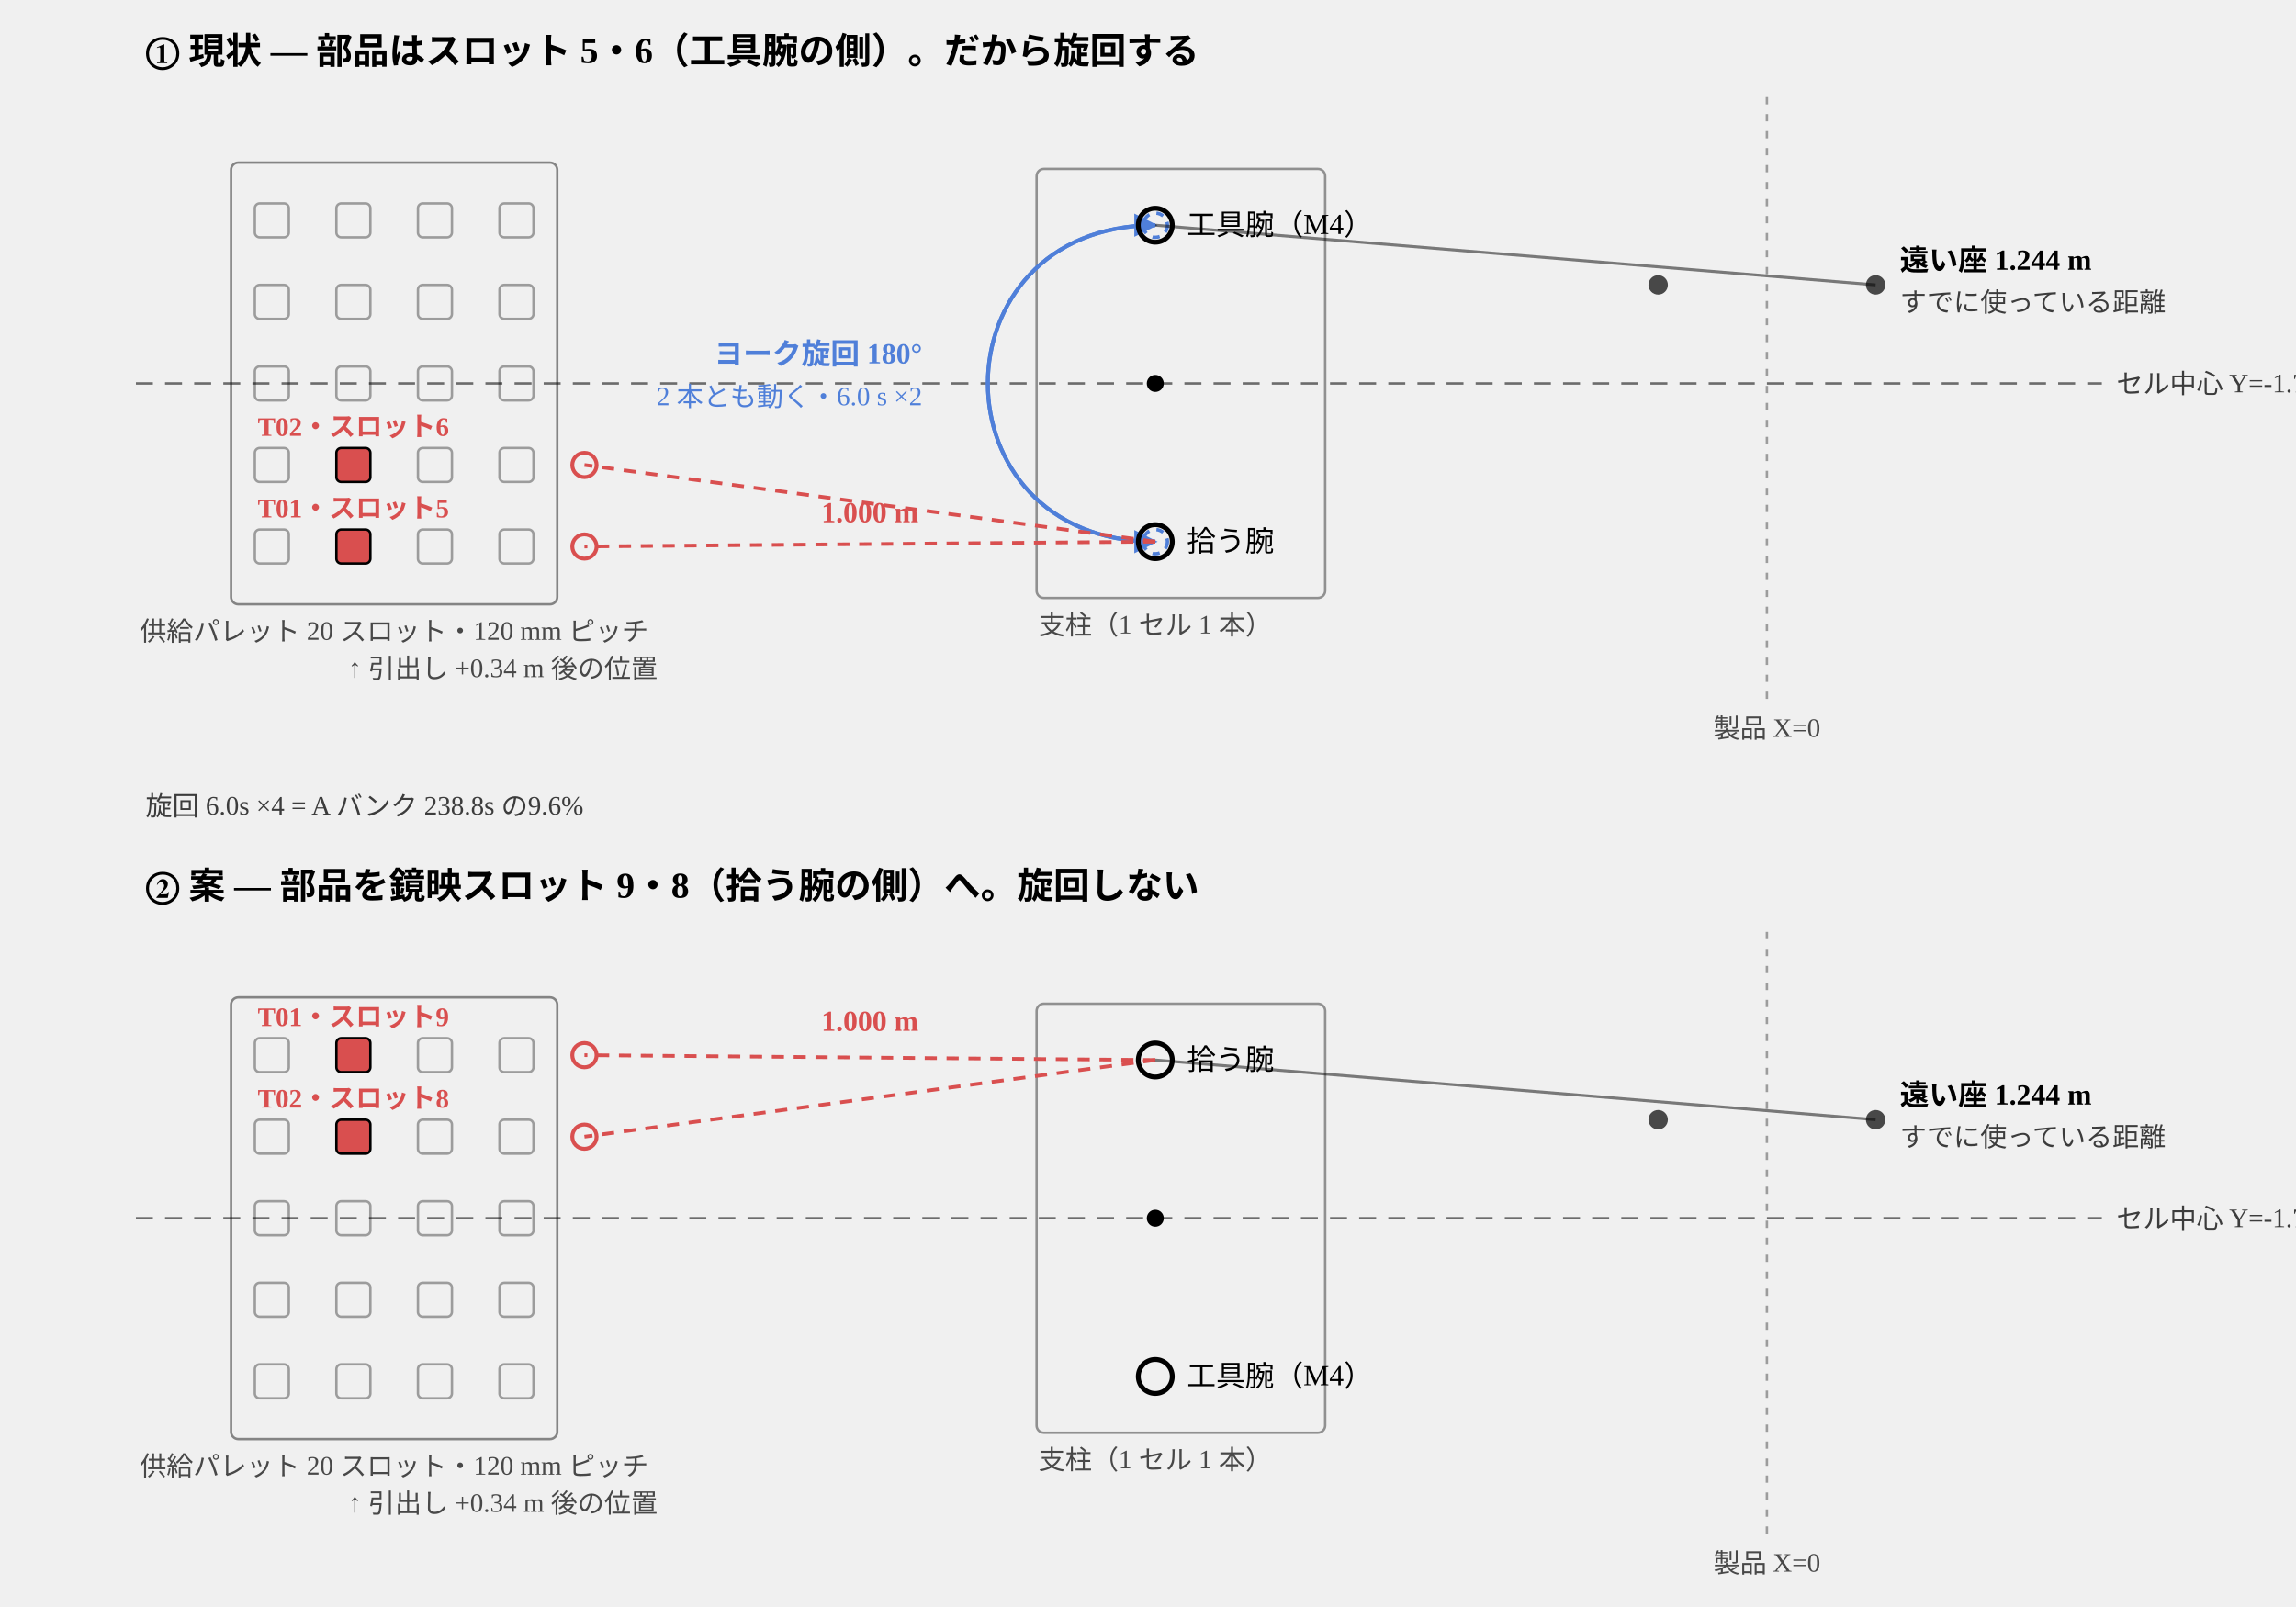
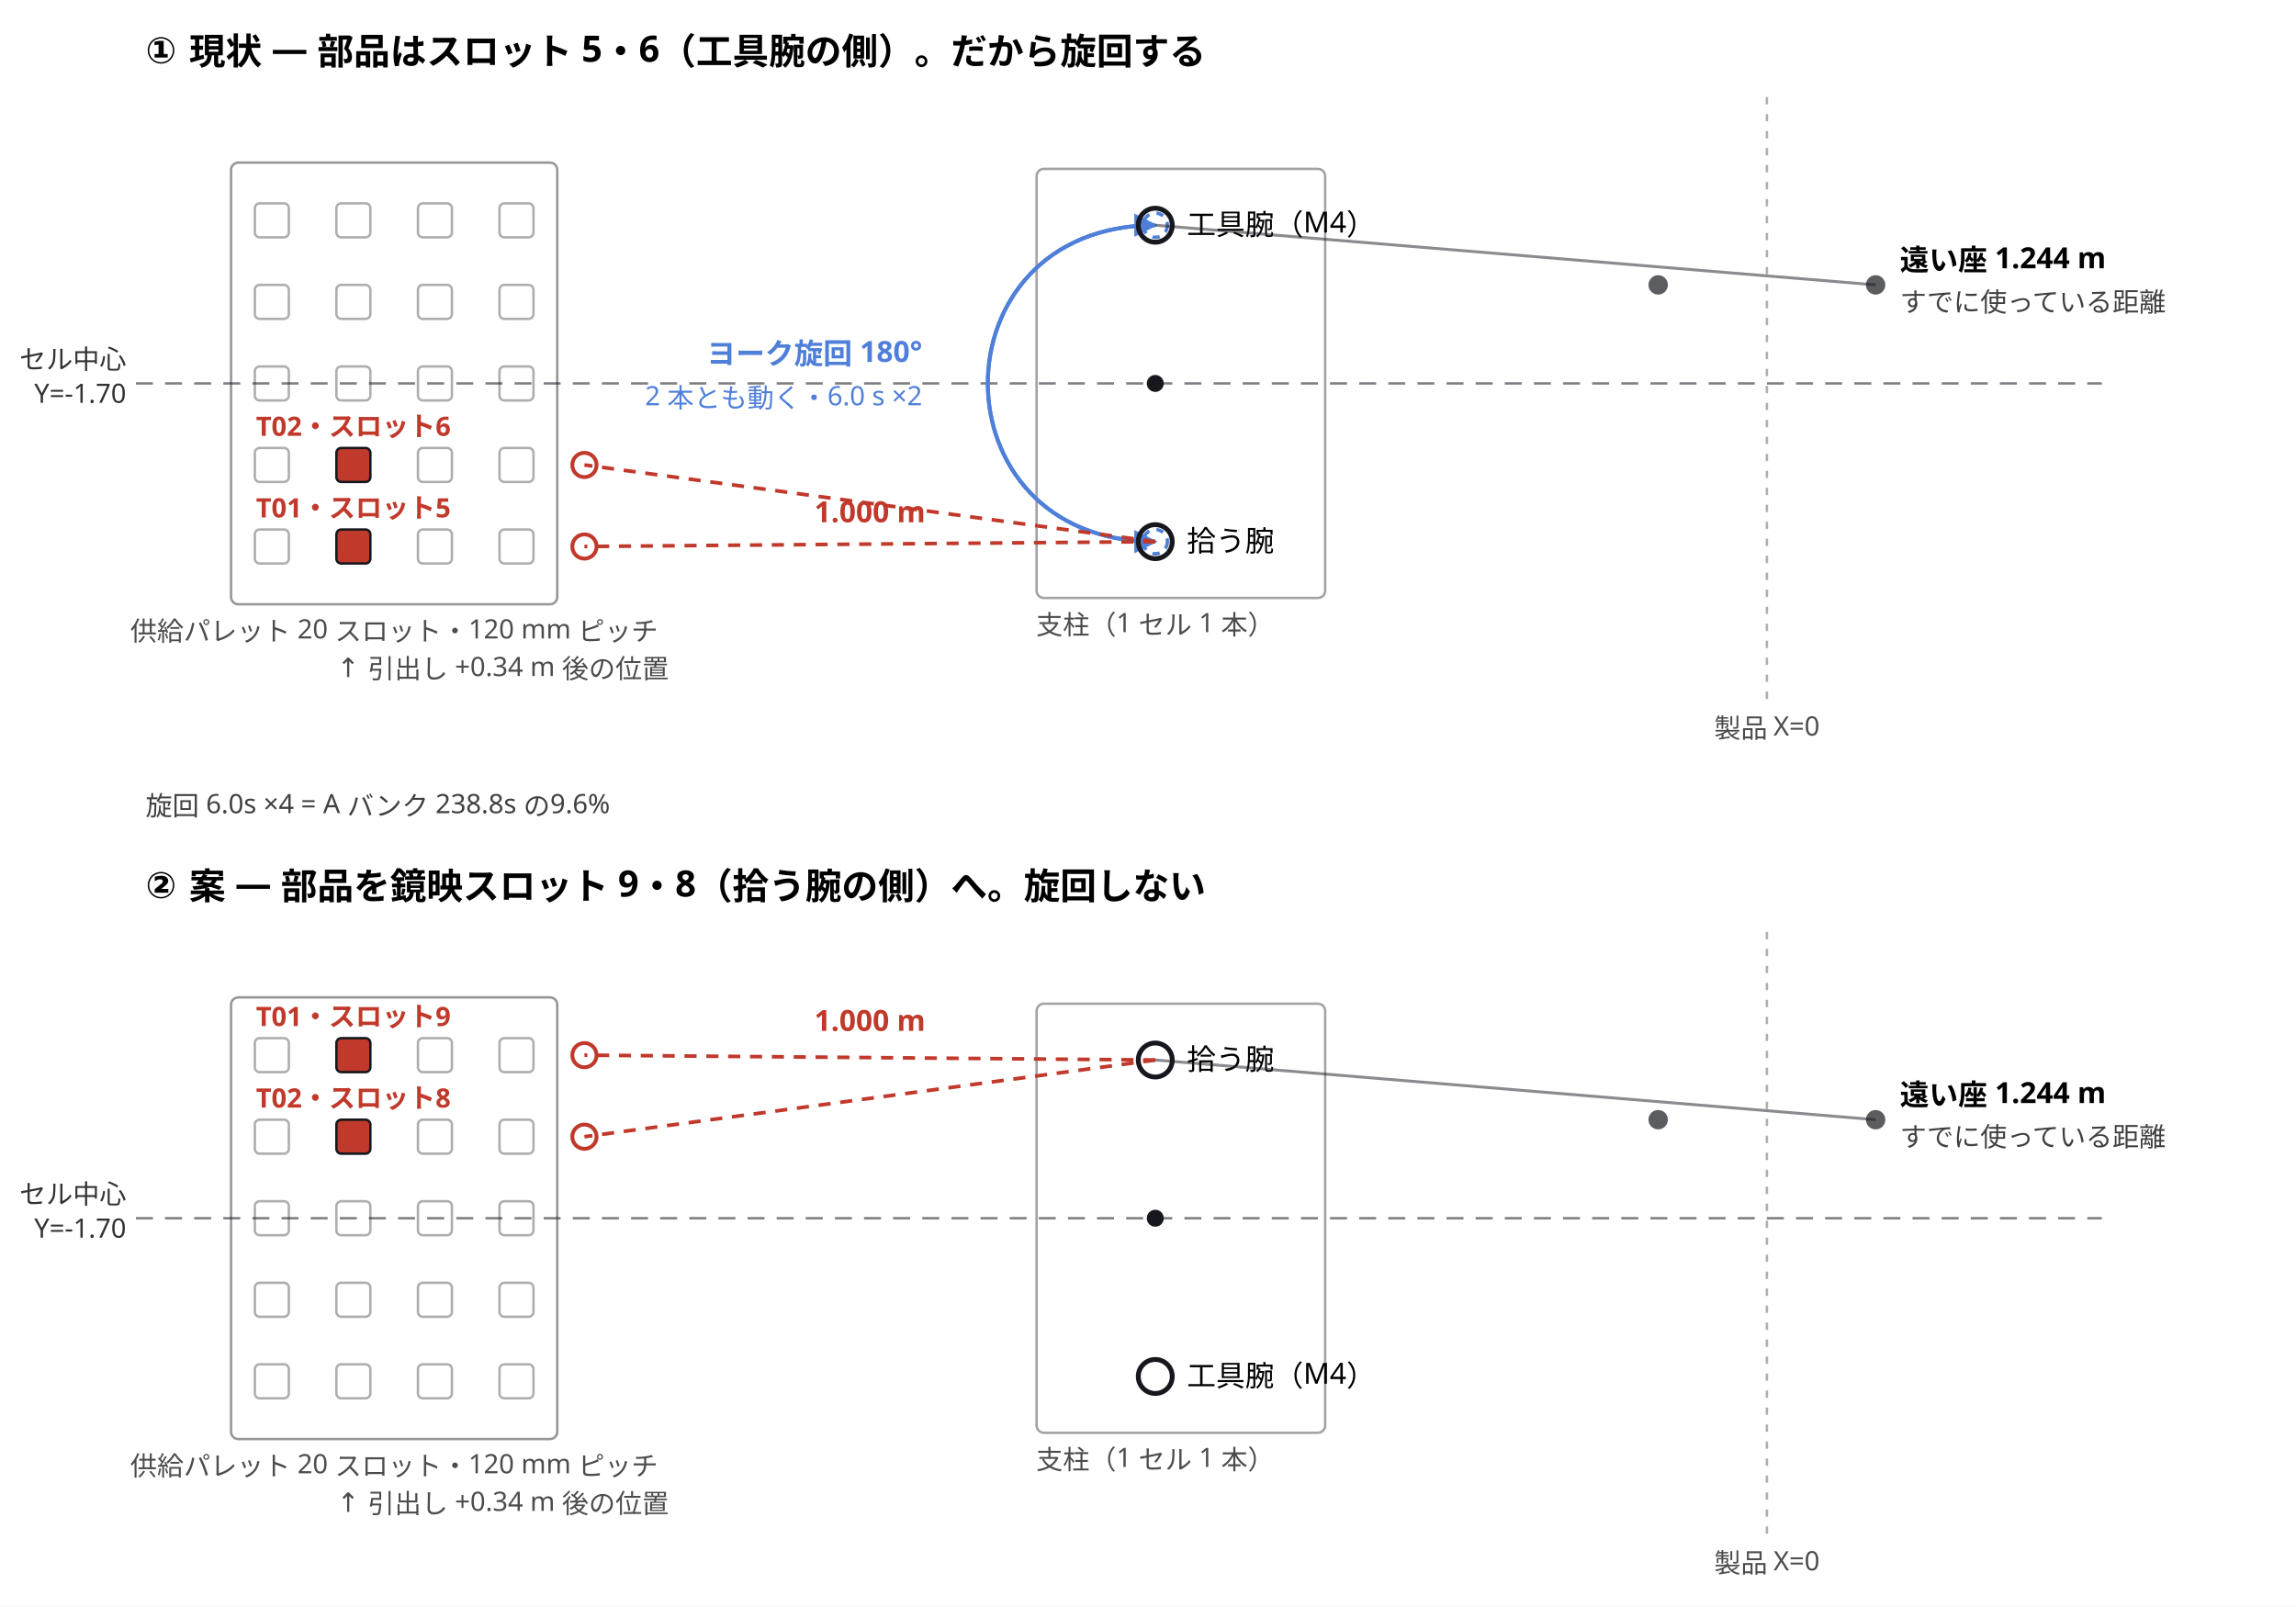
- <svg xmlns="http://www.w3.org/2000/svg" viewBox="0 0 946 662" width="946" role="img" aria-label="OP030-A の平面図。供給パレットの 20 スロットのうち製品 2 個がセル中心より工具腕側のスロット 5・6 に置かれているため、拾う腕を連れてくるのにヨークを 180° 旋回している。鏡映位置のスロット 9・8 に置けば旋回は要らない。" style="max-width:100%;height:auto">
+ <svg xmlns="http://www.w3.org/2000/svg" viewBox="0 0 946 662" width="946" height="662" color="#16181d" font-family="IPAGothic, Noto Sans JP, Hiragino Sans, sans-serif" role="img" aria-label="OP030-A の平面図。供給パレットの 20 スロットのうち製品 2 個がセル中心より工具腕側のスロット 5・6 に置かれているため、拾う腕を連れてくるのにヨークを 180° 旋回している。鏡映位置のスロット 9・8 に置けば旋回は要らない。">
  <defs>
    <marker id="tip" viewBox="0 0 10 10" refX="9" refY="5" markerWidth="6" markerHeight="6" orient="auto-start-reverse">
      <path d="M 0 0 L 10 5 L 0 10 z" fill="#4f7fd9" />
    </marker>
  </defs>
+   <rect width="946" height="662" fill="#ffffff" />
  <text x="60" y="26" font-size="15" font-weight="600">① 現状 — 部品はスロット 5・6（工具腕の側）。だから旋回する</text>
-   <rect x="95.2" y="67.0" width="134.4" height="182.0" fill="none" stroke="currentColor" stroke-width="1" opacity="0.45" rx="3" />
-   <rect x="105.0" y="218.2" width="14" height="14" rx="2" fill="none" stroke="currentColor" stroke-width="1" opacity="0.35" />
-   <rect x="105.0" y="184.6" width="14" height="14" rx="2" fill="none" stroke="currentColor" stroke-width="1" opacity="0.35" />
-   <rect x="105.0" y="151.0" width="14" height="14" rx="2" fill="none" stroke="currentColor" stroke-width="1" opacity="0.35" />
-   <rect x="105.0" y="117.4" width="14" height="14" rx="2" fill="none" stroke="currentColor" stroke-width="1" opacity="0.35" />
-   <rect x="105.0" y="83.8" width="14" height="14" rx="2" fill="none" stroke="currentColor" stroke-width="1" opacity="0.35" />
-   <rect x="138.6" y="218.2" width="14" height="14" rx="2" fill="#d94f4f" stroke="currentColor" stroke-width="1" opacity="1.0" />
-   <text x="145.6" y="213.2" font-size="11" text-anchor="middle" fill="#d94f4f" font-weight="600">T01・スロット5</text>
-   <rect x="138.6" y="184.6" width="14" height="14" rx="2" fill="#d94f4f" stroke="currentColor" stroke-width="1" opacity="1.0" />
-   <text x="145.6" y="179.6" font-size="11" text-anchor="middle" fill="#d94f4f" font-weight="600">T02・スロット6</text>
-   <rect x="138.6" y="151.0" width="14" height="14" rx="2" fill="none" stroke="currentColor" stroke-width="1" opacity="0.35" />
-   <rect x="138.6" y="117.4" width="14" height="14" rx="2" fill="none" stroke="currentColor" stroke-width="1" opacity="0.35" />
-   <rect x="138.6" y="83.8" width="14" height="14" rx="2" fill="none" stroke="currentColor" stroke-width="1" opacity="0.35" />
-   <rect x="172.2" y="218.2" width="14" height="14" rx="2" fill="none" stroke="currentColor" stroke-width="1" opacity="0.35" />
-   <rect x="172.2" y="184.6" width="14" height="14" rx="2" fill="none" stroke="currentColor" stroke-width="1" opacity="0.35" />
-   <rect x="172.2" y="151.0" width="14" height="14" rx="2" fill="none" stroke="currentColor" stroke-width="1" opacity="0.35" />
-   <rect x="172.2" y="117.4" width="14" height="14" rx="2" fill="none" stroke="currentColor" stroke-width="1" opacity="0.35" />
-   <rect x="172.2" y="83.8" width="14" height="14" rx="2" fill="none" stroke="currentColor" stroke-width="1" opacity="0.35" />
-   <rect x="205.8" y="218.2" width="14" height="14" rx="2" fill="none" stroke="currentColor" stroke-width="1" opacity="0.35" />
-   <rect x="205.8" y="184.6" width="14" height="14" rx="2" fill="none" stroke="currentColor" stroke-width="1" opacity="0.35" />
-   <rect x="205.8" y="151.0" width="14" height="14" rx="2" fill="none" stroke="currentColor" stroke-width="1" opacity="0.35" />
-   <rect x="205.8" y="117.4" width="14" height="14" rx="2" fill="none" stroke="currentColor" stroke-width="1" opacity="0.35" />
-   <rect x="205.8" y="83.8" width="14" height="14" rx="2" fill="none" stroke="currentColor" stroke-width="1" opacity="0.35" />
+   <rect x="95.2" y="67.0" width="134.4" height="182.0" fill="none" stroke="#16181d" stroke-width="1" opacity="0.45" rx="3" />
+   <rect x="105.0" y="218.2" width="14" height="14" rx="2" fill="none" stroke="#16181d" stroke-width="1" opacity="0.35" />
+   <rect x="105.0" y="184.6" width="14" height="14" rx="2" fill="none" stroke="#16181d" stroke-width="1" opacity="0.35" />
+   <rect x="105.0" y="151.0" width="14" height="14" rx="2" fill="none" stroke="#16181d" stroke-width="1" opacity="0.35" />
+   <rect x="105.0" y="117.4" width="14" height="14" rx="2" fill="none" stroke="#16181d" stroke-width="1" opacity="0.35" />
+   <rect x="105.0" y="83.8" width="14" height="14" rx="2" fill="none" stroke="#16181d" stroke-width="1" opacity="0.35" />
+   <rect x="138.6" y="218.2" width="14" height="14" rx="2" fill="#c0392b" stroke="#16181d" stroke-width="1" opacity="1.0" />
+   <text x="145.6" y="213.2" font-size="11" text-anchor="middle" fill="#c0392b" font-weight="600">T01・スロット5</text>
+   <rect x="138.6" y="184.6" width="14" height="14" rx="2" fill="#c0392b" stroke="#16181d" stroke-width="1" opacity="1.0" />
+   <text x="145.6" y="179.6" font-size="11" text-anchor="middle" fill="#c0392b" font-weight="600">T02・スロット6</text>
+   <rect x="138.6" y="151.0" width="14" height="14" rx="2" fill="none" stroke="#16181d" stroke-width="1" opacity="0.35" />
+   <rect x="138.6" y="117.4" width="14" height="14" rx="2" fill="none" stroke="#16181d" stroke-width="1" opacity="0.35" />
+   <rect x="138.6" y="83.8" width="14" height="14" rx="2" fill="none" stroke="#16181d" stroke-width="1" opacity="0.35" />
+   <rect x="172.2" y="218.2" width="14" height="14" rx="2" fill="none" stroke="#16181d" stroke-width="1" opacity="0.35" />
+   <rect x="172.2" y="184.6" width="14" height="14" rx="2" fill="none" stroke="#16181d" stroke-width="1" opacity="0.35" />
+   <rect x="172.2" y="151.0" width="14" height="14" rx="2" fill="none" stroke="#16181d" stroke-width="1" opacity="0.35" />
+   <rect x="172.2" y="117.4" width="14" height="14" rx="2" fill="none" stroke="#16181d" stroke-width="1" opacity="0.35" />
+   <rect x="172.2" y="83.8" width="14" height="14" rx="2" fill="none" stroke="#16181d" stroke-width="1" opacity="0.35" />
+   <rect x="205.8" y="218.2" width="14" height="14" rx="2" fill="none" stroke="#16181d" stroke-width="1" opacity="0.35" />
+   <rect x="205.8" y="184.6" width="14" height="14" rx="2" fill="none" stroke="#16181d" stroke-width="1" opacity="0.35" />
+   <rect x="205.8" y="151.0" width="14" height="14" rx="2" fill="none" stroke="#16181d" stroke-width="1" opacity="0.35" />
+   <rect x="205.8" y="117.4" width="14" height="14" rx="2" fill="none" stroke="#16181d" stroke-width="1" opacity="0.35" />
+   <rect x="205.8" y="83.8" width="14" height="14" rx="2" fill="none" stroke="#16181d" stroke-width="1" opacity="0.35" />
  <text x="162.4" y="264.0" font-size="11" text-anchor="middle" opacity="0.7">供給パレット 20 スロット・120 mm ピッチ</text>
-   <line x1="56" y1="158.0" x2="866" y2="158.0" stroke="currentColor" stroke-width="1" stroke-dasharray="7 5" opacity="0.55" />
-   <text x="872" y="162.0" font-size="11" opacity="0.75">セル中心 Y=-1.70</text>
-   <rect x="427.1" y="69.6" width="118.9" height="176.8" fill="none" stroke="currentColor" stroke-width="1" opacity="0.4" rx="3" />
+   <line x1="56" y1="158.0" x2="866" y2="158.0" stroke="#16181d" stroke-width="1" stroke-dasharray="7 5" opacity="0.55" />
+   <text x="52" y="152.0" font-size="11" text-anchor="end" opacity="0.8">セル中心</text>
+   <text x="52" y="166.0" font-size="11" text-anchor="end" opacity="0.8">Y=-1.70</text>
+   <rect x="427.1" y="69.6" width="118.9" height="176.8" fill="none" stroke="#16181d" stroke-width="1" opacity="0.4" rx="3" />
  <text x="476.0" y="261.4" font-size="11" text-anchor="middle" opacity="0.7">支柱（1 セル 1 本）</text>
  <path d="M 476.0,92.8 C 384.0,92.8 384.0,223.2 476.0,223.2" fill="none" stroke="#4f7fd9" stroke-width="1.6" marker-end="url(#tip)" />
  <circle cx="476.0" cy="92.8" r="5" fill="none" stroke="#4f7fd9" stroke-width="1.4" stroke-dasharray="3 3" />
  <path d="M 476.0,223.2 C 384.0,223.2 384.0,92.8 476.0,92.8" fill="none" stroke="#4f7fd9" stroke-width="1.6" marker-end="url(#tip)" />
  <circle cx="476.0" cy="223.2" r="5" fill="none" stroke="#4f7fd9" stroke-width="1.4" stroke-dasharray="3 3" />
  <text x="380.0" y="150.0" font-size="12" text-anchor="end" fill="#4f7fd9" font-weight="600">ヨーク旋回 180°</text>
  <text x="380.0" y="167.0" font-size="11" text-anchor="end" fill="#4f7fd9">2 本とも動く・6.0 s ×2</text>
-   <circle cx="476.0" cy="158.0" r="3.5" fill="currentColor" />
-   <circle cx="476.0" cy="223.2" r="7" fill="none" stroke="currentColor" stroke-width="2" />
+   <circle cx="476.0" cy="158.0" r="3.5" fill="#16181d" />
+   <circle cx="476.0" cy="223.2" r="7" fill="none" stroke="#16181d" stroke-width="2" />
  <text x="489.0" y="227.2" font-size="12">拾う腕</text>
-   <circle cx="476.0" cy="92.8" r="7" fill="none" stroke="currentColor" stroke-width="2" />
+   <circle cx="476.0" cy="92.8" r="7" fill="none" stroke="#16181d" stroke-width="2" />
  <text x="489.0" y="96.8" font-size="12">工具腕（M4）</text>
-   <line x1="476.0" y1="223.2" x2="240.8" y2="225.2" stroke="#d94f4f" stroke-width="1.5" stroke-dasharray="5 4" />
-   <circle cx="240.8" cy="225.2" r="5" fill="none" stroke="#d94f4f" stroke-width="1.6" />
-   <text x="358.4" y="215.2" font-size="12" text-anchor="middle" fill="#d94f4f" font-weight="600">1.000 m</text>
-   <line x1="476.0" y1="223.2" x2="240.8" y2="191.6" stroke="#d94f4f" stroke-width="1.5" stroke-dasharray="5 4" />
-   <circle cx="240.8" cy="191.6" r="5" fill="none" stroke="#d94f4f" stroke-width="1.6" />
+   <line x1="476.0" y1="223.2" x2="240.8" y2="225.2" stroke="#c0392b" stroke-width="1.5" stroke-dasharray="5 4" />
+   <circle cx="240.8" cy="225.2" r="5" fill="none" stroke="#c0392b" stroke-width="1.6" />
+   <text x="358.4" y="215.2" font-size="12" text-anchor="middle" fill="#c0392b" font-weight="600">1.000 m</text>
+   <line x1="476.0" y1="223.2" x2="240.8" y2="191.6" stroke="#c0392b" stroke-width="1.5" stroke-dasharray="5 4" />
+   <circle cx="240.8" cy="191.6" r="5" fill="none" stroke="#c0392b" stroke-width="1.6" />
  <text x="207.2" y="279.0" font-size="11" text-anchor="middle" opacity="0.7">↑ 引出し +0.34 m 後の位置</text>
-   <circle cx="772.8" cy="117.4" r="4" fill="currentColor" opacity="0.7" />
-   <circle cx="683.2" cy="117.4" r="4" fill="currentColor" opacity="0.7" />
-   <line x1="476.0" y1="92.8" x2="772.8" y2="117.4" stroke="currentColor" stroke-width="1.2" opacity="0.5" />
+   <circle cx="772.8" cy="117.4" r="4" fill="#16181d" opacity="0.7" />
+   <circle cx="683.2" cy="117.4" r="4" fill="#16181d" opacity="0.7" />
+   <line x1="476.0" y1="92.8" x2="772.8" y2="117.4" stroke="#16181d" stroke-width="1.2" opacity="0.5" />
  <text x="782.8" y="111.4" font-size="12" font-weight="600">遠い座 1.244 m</text>
  <text x="782.8" y="128.4" font-size="11" opacity="0.75">すでに使っている距離</text>
-   <line x1="728.0" y1="40" x2="728.0" y2="290.0" stroke="currentColor" stroke-width="1" stroke-dasharray="3 4" opacity="0.35" />
+   <line x1="728.0" y1="40" x2="728.0" y2="290.0" stroke="#16181d" stroke-width="1" stroke-dasharray="3 4" opacity="0.35" />
  <text x="728.0" y="304.0" font-size="11" text-anchor="middle" opacity="0.7">製品 X=0</text>
  <text x="60" y="370" font-size="15" font-weight="600">② 案 — 部品を鏡映スロット 9・8（拾う腕の側）へ。旋回しない</text>
-   <rect x="95.2" y="411.0" width="134.4" height="182.0" fill="none" stroke="currentColor" stroke-width="1" opacity="0.45" rx="3" />
-   <rect x="105.0" y="562.2" width="14" height="14" rx="2" fill="none" stroke="currentColor" stroke-width="1" opacity="0.35" />
-   <rect x="105.0" y="528.6" width="14" height="14" rx="2" fill="none" stroke="currentColor" stroke-width="1" opacity="0.35" />
-   <rect x="105.0" y="495.0" width="14" height="14" rx="2" fill="none" stroke="currentColor" stroke-width="1" opacity="0.35" />
-   <rect x="105.0" y="461.4" width="14" height="14" rx="2" fill="none" stroke="currentColor" stroke-width="1" opacity="0.35" />
-   <rect x="105.0" y="427.8" width="14" height="14" rx="2" fill="none" stroke="currentColor" stroke-width="1" opacity="0.35" />
-   <rect x="138.6" y="562.2" width="14" height="14" rx="2" fill="none" stroke="currentColor" stroke-width="1" opacity="0.35" />
-   <rect x="138.6" y="528.6" width="14" height="14" rx="2" fill="none" stroke="currentColor" stroke-width="1" opacity="0.35" />
-   <rect x="138.6" y="495.0" width="14" height="14" rx="2" fill="none" stroke="currentColor" stroke-width="1" opacity="0.35" />
-   <rect x="138.6" y="461.4" width="14" height="14" rx="2" fill="#d94f4f" stroke="currentColor" stroke-width="1" opacity="1.0" />
-   <text x="145.6" y="456.4" font-size="11" text-anchor="middle" fill="#d94f4f" font-weight="600">T02・スロット8</text>
-   <rect x="138.6" y="427.8" width="14" height="14" rx="2" fill="#d94f4f" stroke="currentColor" stroke-width="1" opacity="1.0" />
-   <text x="145.6" y="422.8" font-size="11" text-anchor="middle" fill="#d94f4f" font-weight="600">T01・スロット9</text>
-   <rect x="172.2" y="562.2" width="14" height="14" rx="2" fill="none" stroke="currentColor" stroke-width="1" opacity="0.35" />
-   <rect x="172.2" y="528.6" width="14" height="14" rx="2" fill="none" stroke="currentColor" stroke-width="1" opacity="0.35" />
-   <rect x="172.2" y="495.0" width="14" height="14" rx="2" fill="none" stroke="currentColor" stroke-width="1" opacity="0.35" />
-   <rect x="172.2" y="461.4" width="14" height="14" rx="2" fill="none" stroke="currentColor" stroke-width="1" opacity="0.35" />
-   <rect x="172.2" y="427.8" width="14" height="14" rx="2" fill="none" stroke="currentColor" stroke-width="1" opacity="0.35" />
-   <rect x="205.8" y="562.2" width="14" height="14" rx="2" fill="none" stroke="currentColor" stroke-width="1" opacity="0.35" />
-   <rect x="205.8" y="528.6" width="14" height="14" rx="2" fill="none" stroke="currentColor" stroke-width="1" opacity="0.35" />
-   <rect x="205.8" y="495.0" width="14" height="14" rx="2" fill="none" stroke="currentColor" stroke-width="1" opacity="0.35" />
-   <rect x="205.8" y="461.4" width="14" height="14" rx="2" fill="none" stroke="currentColor" stroke-width="1" opacity="0.35" />
-   <rect x="205.8" y="427.8" width="14" height="14" rx="2" fill="none" stroke="currentColor" stroke-width="1" opacity="0.35" />
+   <rect x="95.2" y="411.0" width="134.4" height="182.0" fill="none" stroke="#16181d" stroke-width="1" opacity="0.45" rx="3" />
+   <rect x="105.0" y="562.2" width="14" height="14" rx="2" fill="none" stroke="#16181d" stroke-width="1" opacity="0.35" />
+   <rect x="105.0" y="528.6" width="14" height="14" rx="2" fill="none" stroke="#16181d" stroke-width="1" opacity="0.35" />
+   <rect x="105.0" y="495.0" width="14" height="14" rx="2" fill="none" stroke="#16181d" stroke-width="1" opacity="0.35" />
+   <rect x="105.0" y="461.4" width="14" height="14" rx="2" fill="none" stroke="#16181d" stroke-width="1" opacity="0.35" />
+   <rect x="105.0" y="427.8" width="14" height="14" rx="2" fill="none" stroke="#16181d" stroke-width="1" opacity="0.35" />
+   <rect x="138.6" y="562.2" width="14" height="14" rx="2" fill="none" stroke="#16181d" stroke-width="1" opacity="0.35" />
+   <rect x="138.6" y="528.6" width="14" height="14" rx="2" fill="none" stroke="#16181d" stroke-width="1" opacity="0.35" />
+   <rect x="138.6" y="495.0" width="14" height="14" rx="2" fill="none" stroke="#16181d" stroke-width="1" opacity="0.35" />
+   <rect x="138.6" y="461.4" width="14" height="14" rx="2" fill="#c0392b" stroke="#16181d" stroke-width="1" opacity="1.0" />
+   <text x="145.6" y="456.4" font-size="11" text-anchor="middle" fill="#c0392b" font-weight="600">T02・スロット8</text>
+   <rect x="138.6" y="427.8" width="14" height="14" rx="2" fill="#c0392b" stroke="#16181d" stroke-width="1" opacity="1.0" />
+   <text x="145.6" y="422.8" font-size="11" text-anchor="middle" fill="#c0392b" font-weight="600">T01・スロット9</text>
+   <rect x="172.2" y="562.2" width="14" height="14" rx="2" fill="none" stroke="#16181d" stroke-width="1" opacity="0.35" />
+   <rect x="172.2" y="528.6" width="14" height="14" rx="2" fill="none" stroke="#16181d" stroke-width="1" opacity="0.35" />
+   <rect x="172.2" y="495.0" width="14" height="14" rx="2" fill="none" stroke="#16181d" stroke-width="1" opacity="0.35" />
+   <rect x="172.2" y="461.4" width="14" height="14" rx="2" fill="none" stroke="#16181d" stroke-width="1" opacity="0.35" />
+   <rect x="172.2" y="427.8" width="14" height="14" rx="2" fill="none" stroke="#16181d" stroke-width="1" opacity="0.35" />
+   <rect x="205.8" y="562.2" width="14" height="14" rx="2" fill="none" stroke="#16181d" stroke-width="1" opacity="0.35" />
+   <rect x="205.8" y="528.6" width="14" height="14" rx="2" fill="none" stroke="#16181d" stroke-width="1" opacity="0.35" />
+   <rect x="205.8" y="495.0" width="14" height="14" rx="2" fill="none" stroke="#16181d" stroke-width="1" opacity="0.35" />
+   <rect x="205.8" y="461.4" width="14" height="14" rx="2" fill="none" stroke="#16181d" stroke-width="1" opacity="0.35" />
+   <rect x="205.8" y="427.8" width="14" height="14" rx="2" fill="none" stroke="#16181d" stroke-width="1" opacity="0.35" />
  <text x="162.4" y="608.0" font-size="11" text-anchor="middle" opacity="0.7">供給パレット 20 スロット・120 mm ピッチ</text>
-   <line x1="56" y1="502.0" x2="866" y2="502.0" stroke="currentColor" stroke-width="1" stroke-dasharray="7 5" opacity="0.55" />
-   <text x="872" y="506.0" font-size="11" opacity="0.75">セル中心 Y=-1.70</text>
-   <rect x="427.1" y="413.6" width="118.9" height="176.8" fill="none" stroke="currentColor" stroke-width="1" opacity="0.4" rx="3" />
+   <line x1="56" y1="502.0" x2="866" y2="502.0" stroke="#16181d" stroke-width="1" stroke-dasharray="7 5" opacity="0.55" />
+   <text x="52" y="496.0" font-size="11" text-anchor="end" opacity="0.8">セル中心</text>
+   <text x="52" y="510.0" font-size="11" text-anchor="end" opacity="0.8">Y=-1.70</text>
+   <rect x="427.1" y="413.6" width="118.9" height="176.8" fill="none" stroke="#16181d" stroke-width="1" opacity="0.4" rx="3" />
  <text x="476.0" y="605.4" font-size="11" text-anchor="middle" opacity="0.7">支柱（1 セル 1 本）</text>
-   <circle cx="476.0" cy="502.0" r="3.5" fill="currentColor" />
-   <circle cx="476.0" cy="436.8" r="7" fill="none" stroke="currentColor" stroke-width="2" />
+   <circle cx="476.0" cy="502.0" r="3.5" fill="#16181d" />
+   <circle cx="476.0" cy="436.8" r="7" fill="none" stroke="#16181d" stroke-width="2" />
  <text x="489.0" y="440.8" font-size="12">拾う腕</text>
-   <circle cx="476.0" cy="567.2" r="7" fill="none" stroke="currentColor" stroke-width="2" />
+   <circle cx="476.0" cy="567.2" r="7" fill="none" stroke="#16181d" stroke-width="2" />
  <text x="489.0" y="571.2" font-size="12">工具腕（M4）</text>
-   <line x1="476.0" y1="436.8" x2="240.8" y2="434.8" stroke="#d94f4f" stroke-width="1.5" stroke-dasharray="5 4" />
-   <circle cx="240.8" cy="434.8" r="5" fill="none" stroke="#d94f4f" stroke-width="1.6" />
-   <text x="358.4" y="424.8" font-size="12" text-anchor="middle" fill="#d94f4f" font-weight="600">1.000 m</text>
-   <line x1="476.0" y1="436.8" x2="240.8" y2="468.4" stroke="#d94f4f" stroke-width="1.5" stroke-dasharray="5 4" />
-   <circle cx="240.8" cy="468.4" r="5" fill="none" stroke="#d94f4f" stroke-width="1.6" />
+   <line x1="476.0" y1="436.8" x2="240.8" y2="434.8" stroke="#c0392b" stroke-width="1.5" stroke-dasharray="5 4" />
+   <circle cx="240.8" cy="434.8" r="5" fill="none" stroke="#c0392b" stroke-width="1.6" />
+   <text x="358.4" y="424.8" font-size="12" text-anchor="middle" fill="#c0392b" font-weight="600">1.000 m</text>
+   <line x1="476.0" y1="436.8" x2="240.8" y2="468.4" stroke="#c0392b" stroke-width="1.5" stroke-dasharray="5 4" />
+   <circle cx="240.8" cy="468.4" r="5" fill="none" stroke="#c0392b" stroke-width="1.6" />
  <text x="207.2" y="623.0" font-size="11" text-anchor="middle" opacity="0.7">↑ 引出し +0.34 m 後の位置</text>
-   <circle cx="772.8" cy="461.4" r="4" fill="currentColor" opacity="0.7" />
-   <circle cx="683.2" cy="461.4" r="4" fill="currentColor" opacity="0.7" />
-   <line x1="476.0" y1="436.8" x2="772.8" y2="461.4" stroke="currentColor" stroke-width="1.2" opacity="0.5" />
+   <circle cx="772.8" cy="461.4" r="4" fill="#16181d" opacity="0.7" />
+   <circle cx="683.2" cy="461.4" r="4" fill="#16181d" opacity="0.7" />
+   <line x1="476.0" y1="436.8" x2="772.8" y2="461.4" stroke="#16181d" stroke-width="1.2" opacity="0.5" />
  <text x="782.8" y="455.4" font-size="12" font-weight="600">遠い座 1.244 m</text>
  <text x="782.8" y="472.4" font-size="11" opacity="0.75">すでに使っている距離</text>
-   <line x1="728.0" y1="384" x2="728.0" y2="634.0" stroke="currentColor" stroke-width="1" stroke-dasharray="3 4" opacity="0.35" />
+   <line x1="728.0" y1="384" x2="728.0" y2="634.0" stroke="#16181d" stroke-width="1" stroke-dasharray="3 4" opacity="0.35" />
  <text x="728.0" y="648.0" font-size="11" text-anchor="middle" opacity="0.7">製品 X=0</text>
  <text x="60" y="336" font-size="11" opacity="0.75">旋回 6.0s ×4 = A バンク 238.8s の9.6%</text>
</svg>
